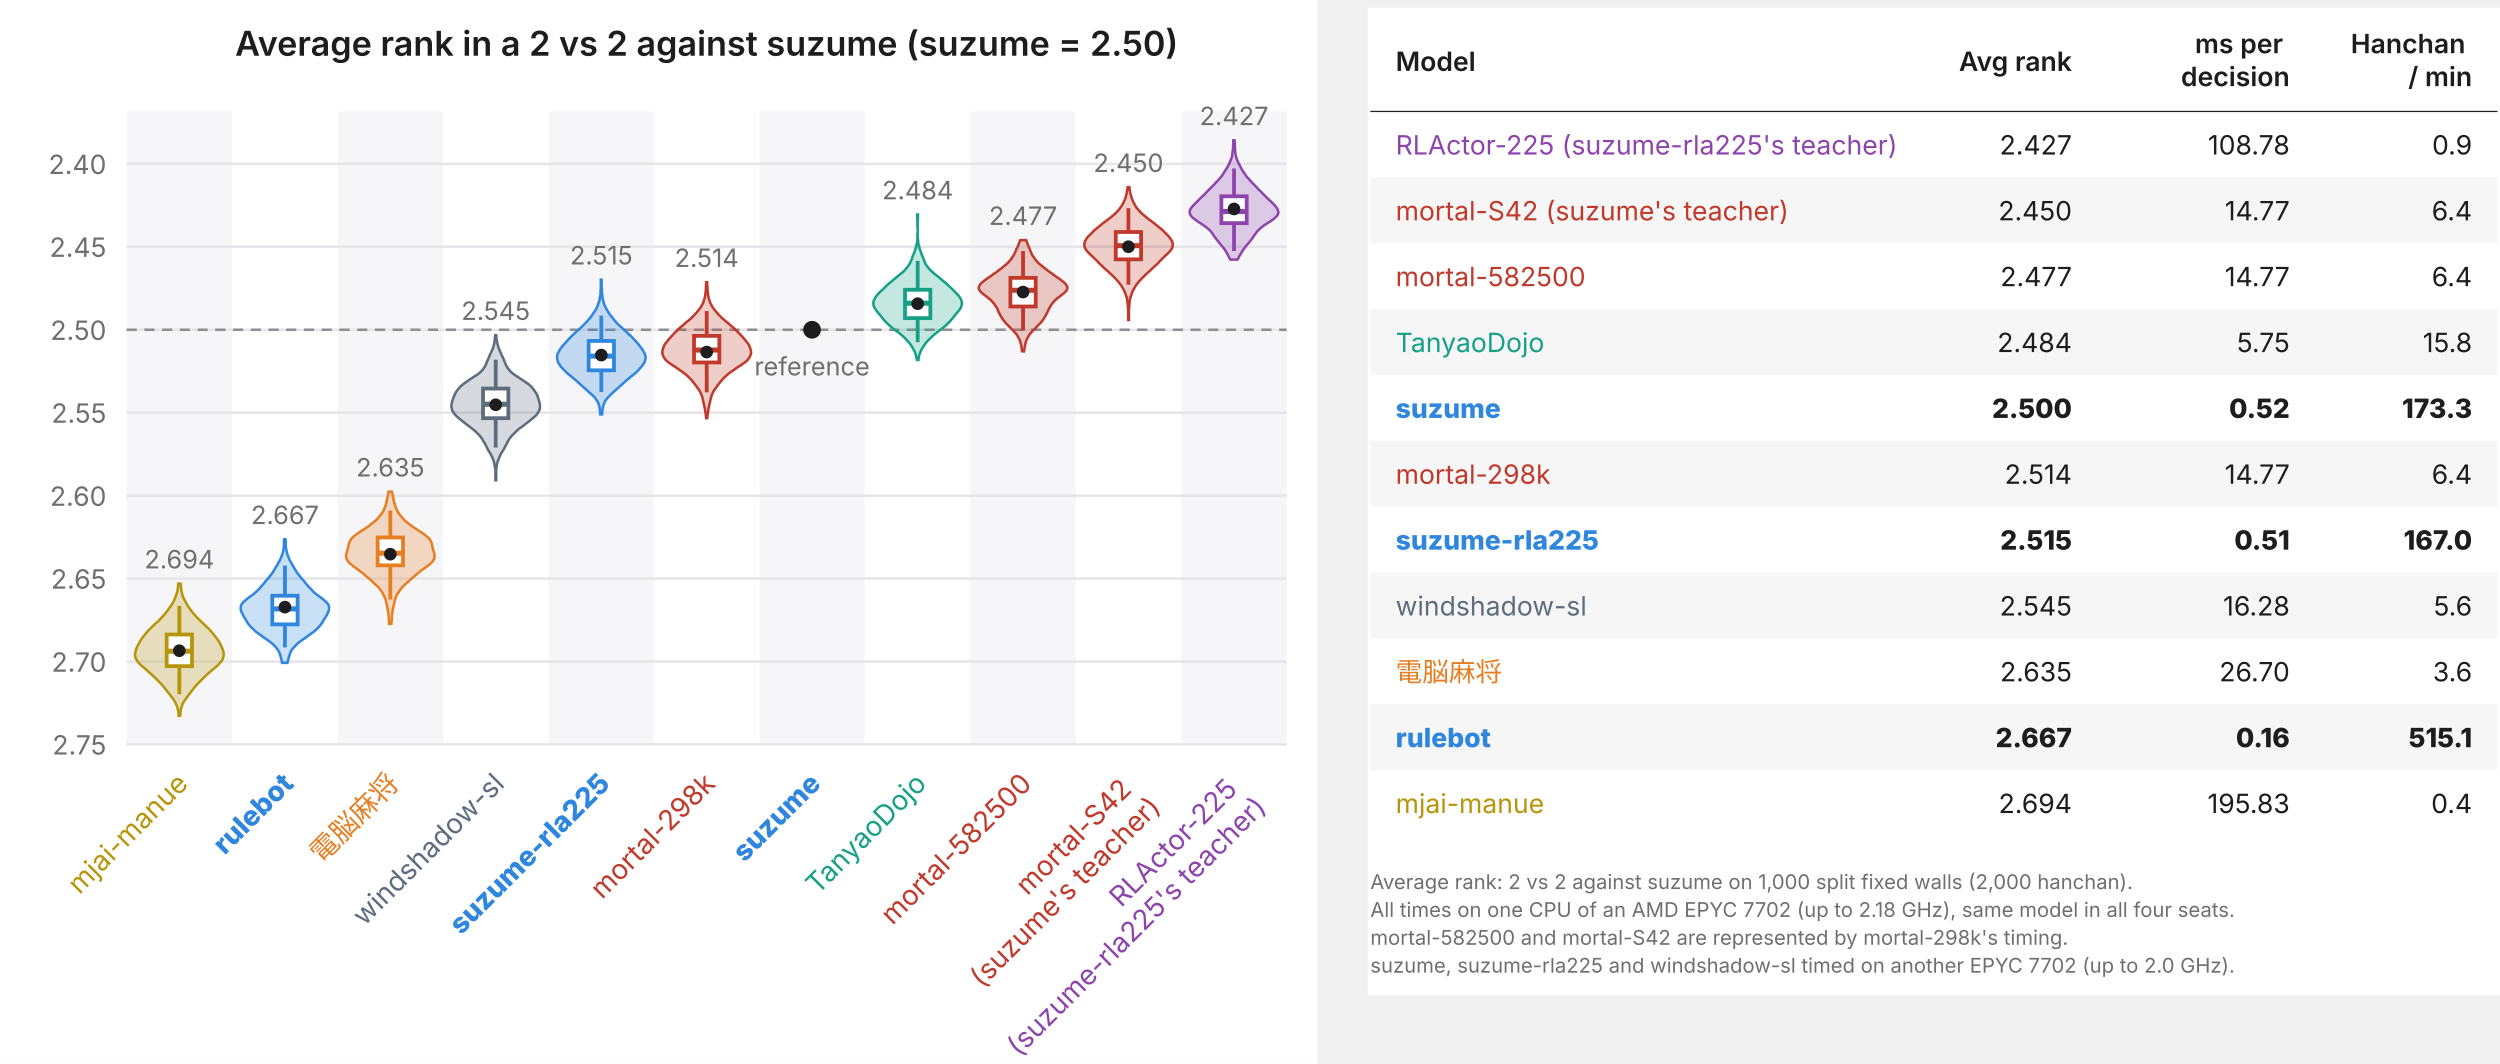
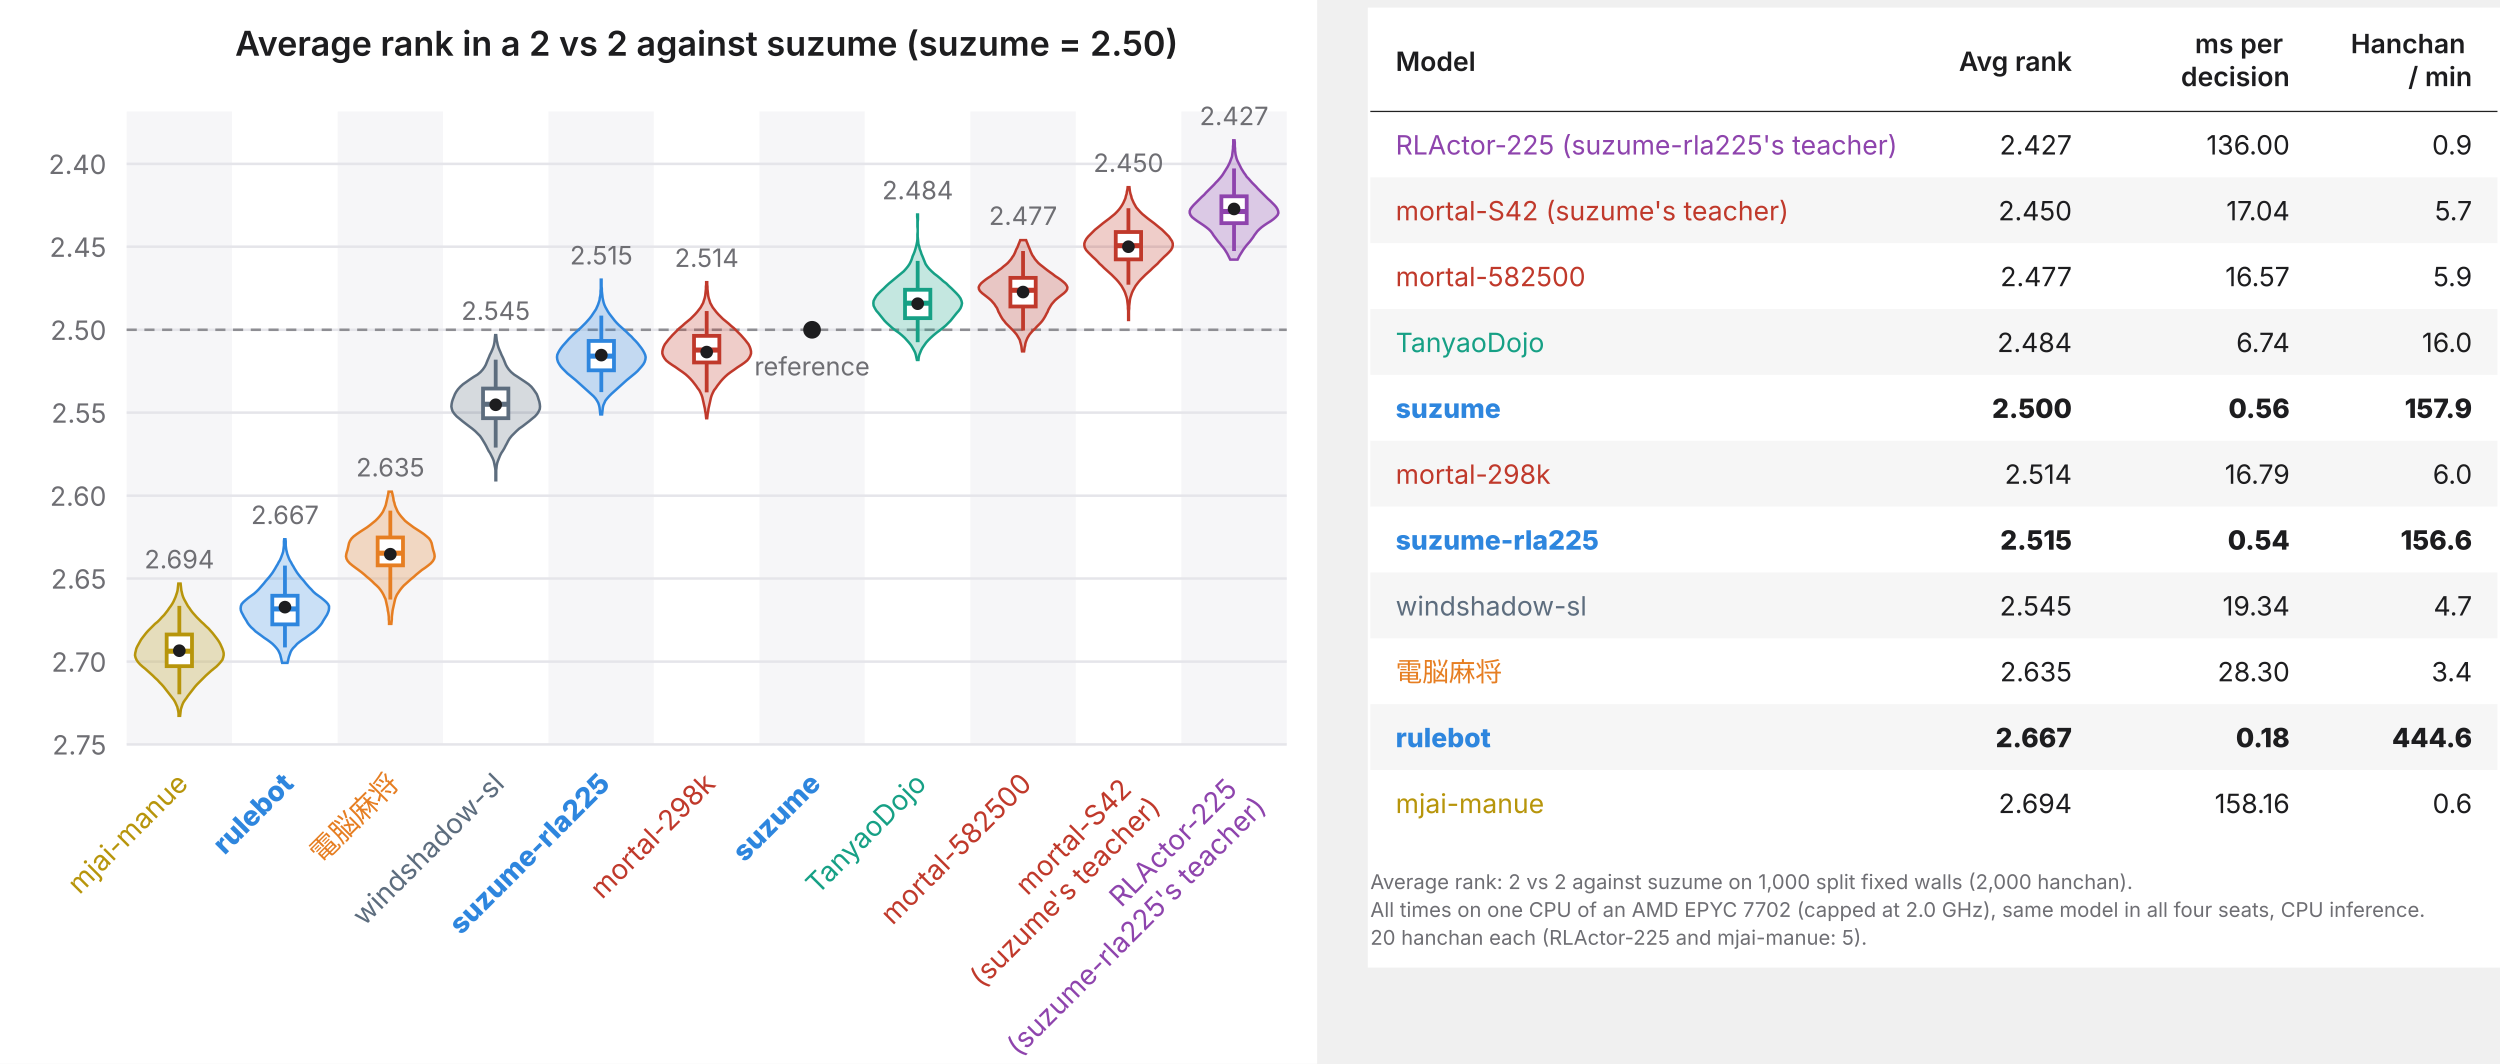
<svg xmlns="http://www.w3.org/2000/svg" viewBox="0 0 987 420" width="987" height="420">
  <svg x="0" y="0" viewBox="0 0 520 420" width="520" height="420" font-family="-apple-system, 'Segoe UI', 'Hiragino Sans', 'Noto Sans JP', sans-serif">
    <style>
.bg{fill:#ffffff}.fg{fill:#1d1d1f}.mu{fill:#6e6e73}.gr{stroke:#e5e5ea}.ax{stroke:#8e8e93}.band{fill:#e5e5ea}.zb{fill:#f6f6f6}.hd{stroke:#222222;stroke-width:0.5}.suzume{stroke:#2e86de}.suzumef{fill:#2e86de}.mortal{stroke:#c0392b}.mortalf{fill:#c0392b}.rulebot{stroke:#7f6a5a}.rulebotf{fill:#7f6a5a}.diannao{stroke:#e67e22}.diannaof{fill:#e67e22}.tanyao{stroke:#16a085}.tanyaof{fill:#16a085}.rlactor{stroke:#8e44ad}.rlactorf{fill:#8e44ad}.manue{stroke:#b7950b}.manuef{fill:#b7950b}.windshadow{stroke:#5d6d7e}.windshadowf{fill:#5d6d7e}
</style>
    <rect class="bg" width="520" height="420" />
    <text class="fg" x="279" y="22" font-size="13.5" font-weight="600" text-anchor="middle">Average rank in a 2 vs 2 against suzume (suzume = 2.50)</text>
    <rect class="band" x="50.0" y="44" width="41.6" height="250" opacity="0.35" />
    <rect class="band" x="133.3" y="44" width="41.6" height="250" opacity="0.35" />
    <rect class="band" x="216.5" y="44" width="41.6" height="250" opacity="0.35" />
    <rect class="band" x="299.8" y="44" width="41.6" height="250" opacity="0.35" />
    <rect class="band" x="383.1" y="44" width="41.6" height="250" opacity="0.35" />
    <rect class="band" x="466.4" y="44" width="41.6" height="250" opacity="0.35" />
    <line class="gr" x1="50" x2="508" y1="64.7" y2="64.7" />
    <text class="mu" x="42" y="68.7" font-size="10.5" text-anchor="end">2.40</text>
    <line class="gr" x1="50" x2="508" y1="97.4" y2="97.4" />
    <text class="mu" x="42" y="101.4" font-size="10.5" text-anchor="end">2.45</text>
    <line class="gr" x1="50" x2="508" y1="130.2" y2="130.2" />
    <text class="mu" x="42" y="134.2" font-size="10.5" text-anchor="end">2.50</text>
    <line class="gr" x1="50" x2="508" y1="162.9" y2="162.9" />
    <text class="mu" x="42" y="166.9" font-size="10.5" text-anchor="end">2.55</text>
    <line class="gr" x1="50" x2="508" y1="195.7" y2="195.7" />
    <text class="mu" x="42" y="199.7" font-size="10.5" text-anchor="end">2.60</text>
    <line class="gr" x1="50" x2="508" y1="228.4" y2="228.4" />
    <text class="mu" x="42" y="232.4" font-size="10.5" text-anchor="end">2.65</text>
    <line class="gr" x1="50" x2="508" y1="261.2" y2="261.2" />
    <text class="mu" x="42" y="265.2" font-size="10.5" text-anchor="end">2.70</text>
    <line class="gr" x1="50" x2="508" y1="293.9" y2="293.9" />
    <text class="mu" x="42" y="297.9" font-size="10.5" text-anchor="end">2.75</text>
    <line class="ax" x1="50" x2="508" y1="130.2" y2="130.2" stroke-dasharray="4 3" />
    <polygon class="manue manuef" points="70.4,230.4 70.3,231.3 70.2,232.2 70.1,233.1 69.9,233.9 69.6,234.8 69.3,235.7 68.9,236.6 68.5,237.5 68.0,238.4 67.4,239.3 66.8,240.1 66.2,241.0 65.5,241.9 64.8,242.8 63.9,243.7 63.1,244.6 62.2,245.5 61.2,246.3 60.3,247.2 59.4,248.1 58.5,249.0 57.7,249.9 57.0,250.8 56.3,251.7 55.7,252.5 55.2,253.4 54.7,254.3 54.2,255.2 53.8,256.1 53.6,257.0 53.4,257.8 53.3,258.7 53.5,259.6 53.9,260.5 54.5,261.4 55.3,262.3 56.3,263.2 57.3,264.0 58.3,264.9 59.3,265.8 60.3,266.7 61.2,267.6 62.2,268.5 63.0,269.4 63.8,270.2 64.6,271.1 65.3,272.0 66.0,272.9 66.7,273.8 67.4,274.7 68.1,275.6 68.7,276.4 69.2,277.3 69.6,278.2 70.0,279.1 70.2,280.0 70.4,280.9 70.5,281.8 70.5,282.6 71.1,282.6 71.2,281.8 71.3,280.9 71.4,280.0 71.7,279.1 72.0,278.2 72.4,277.3 73.0,276.4 73.6,275.6 74.2,274.7 74.9,273.8 75.6,272.9 76.3,272.0 77.0,271.1 77.8,270.2 78.6,269.4 79.5,268.5 80.4,267.6 81.3,266.7 82.3,265.8 83.3,264.9 84.4,264.0 85.4,263.2 86.3,262.3 87.1,261.4 87.8,260.5 88.1,259.6 88.3,258.7 88.3,257.8 88.1,257.0 87.8,256.1 87.4,255.2 87.0,254.3 86.5,253.4 85.9,252.5 85.3,251.7 84.6,250.8 83.9,249.9 83.1,249.0 82.3,248.1 81.3,247.2 80.4,246.3 79.5,245.5 78.6,244.6 77.7,243.7 76.9,242.8 76.1,241.9 75.4,241.0 74.8,240.1 74.2,239.3 73.7,238.4 73.2,237.5 72.7,236.6 72.3,235.7 72.0,234.8 71.8,233.9 71.6,233.1 71.5,232.2 71.4,231.3 71.3,230.4" fill-opacity="0.25" stroke-width="1" />
    <line class="manue" x1="70.8" x2="70.8" y1="239.2" y2="274.1" stroke-width="1.5" />
    <rect class="bg manue" x="65.8" y="250.5" width="10" height="12.5" stroke-width="1.5" />
    <line class="manue" x1="65.8" x2="75.8" y1="257.1" y2="257.1" stroke-width="2" />
    <circle class="fg" cx="70.8" cy="256.9" r="2.5" />
    <text class="mu" x="70.8" y="224.4" font-size="10" text-anchor="middle">2.694</text>
    <text class="manuef" y="310" font-size="11" text-anchor="end" transform="rotate(-45 74.8 310)" font-weight="400">
      <tspan x="74.8" dy="0">mjai-manue</tspan>
    </text>
    <polygon class="suzume suzumef" points="112.2,212.9 112.1,213.7 112.1,214.5 112.1,215.4 112.0,216.2 111.9,217.0 111.8,217.8 111.5,218.7 111.2,219.5 110.9,220.3 110.5,221.2 110.0,222.0 109.6,222.8 109.1,223.6 108.6,224.5 108.1,225.3 107.6,226.1 107.0,226.9 106.3,227.8 105.6,228.6 104.9,229.4 104.2,230.3 103.5,231.1 102.8,231.9 102.1,232.7 101.2,233.6 100.3,234.4 99.2,235.2 98.1,236.0 97.0,236.9 96.1,237.7 95.4,238.5 95.1,239.3 95.0,240.2 95.1,241.0 95.4,241.8 95.9,242.7 96.3,243.5 96.8,244.3 97.3,245.1 97.8,246.0 98.4,246.8 99.1,247.6 100.0,248.4 100.9,249.3 102.0,250.1 103.1,250.9 104.3,251.8 105.5,252.6 106.6,253.4 107.6,254.2 108.5,255.1 109.2,255.9 109.8,256.7 110.2,257.5 110.6,258.4 110.8,259.2 111.0,260.0 111.2,260.9 111.4,261.7 113.5,261.7 113.7,260.9 113.9,260.0 114.1,259.2 114.4,258.4 114.7,257.5 115.1,256.7 115.7,255.9 116.5,255.1 117.3,254.2 118.3,253.4 119.4,252.6 120.6,251.8 121.8,250.9 122.9,250.1 124.0,249.3 125.0,248.4 125.8,247.6 126.5,246.8 127.1,246.0 127.6,245.1 128.1,244.3 128.6,243.5 129.1,242.7 129.5,241.8 129.8,241.0 129.9,240.2 129.9,239.3 129.5,238.5 128.8,237.7 127.9,236.9 126.8,236.0 125.7,235.2 124.6,234.4 123.7,233.6 122.9,232.7 122.1,231.9 121.4,231.1 120.7,230.3 120.0,229.4 119.3,228.6 118.6,227.8 117.9,226.9 117.3,226.1 116.8,225.3 116.3,224.5 115.8,223.6 115.3,222.8 114.9,222.0 114.4,221.2 114.0,220.3 113.7,219.5 113.4,218.7 113.2,217.8 113.0,217.0 112.9,216.2 112.8,215.4 112.8,214.5 112.8,213.7 112.7,212.9" fill-opacity="0.25" stroke-width="1" />
    <line class="suzume" x1="112.5" x2="112.5" y1="223.3" y2="255.6" stroke-width="1.5" />
    <rect class="bg suzume" x="107.5" y="235.2" width="10" height="11.3" stroke-width="1.5" />
    <line class="suzume" x1="107.5" x2="117.5" y1="240.4" y2="240.4" stroke-width="2" />
    <circle class="fg" cx="112.5" cy="239.7" r="2.5" />
    <text class="mu" x="112.5" y="206.9" font-size="10" text-anchor="middle">2.667</text>
    <text class="suzumef" y="310" font-size="11" text-anchor="end" transform="rotate(-45 116.5 310)" font-weight="800">
      <tspan x="116.5" dy="0">rulebot</tspan>
    </text>
    <polygon class="diannao diannaof" points="153.4,194.1 153.3,194.9 153.1,195.8 152.9,196.7 152.7,197.6 152.5,198.5 152.3,199.4 152.0,200.2 151.6,201.1 151.2,202.0 150.6,202.9 149.9,203.8 149.1,204.7 148.2,205.6 147.2,206.4 146.1,207.3 144.9,208.2 143.5,209.1 142.1,210.0 140.8,210.9 139.6,211.8 138.8,212.6 138.2,213.5 137.8,214.4 137.6,215.3 137.4,216.2 137.2,217.1 136.9,218.0 136.7,218.8 136.6,219.7 136.8,220.6 137.3,221.5 138.1,222.4 139.2,223.3 140.4,224.2 141.5,225.0 142.7,225.9 143.8,226.8 144.8,227.7 145.9,228.6 146.9,229.5 147.8,230.4 148.7,231.2 149.6,232.1 150.3,233.0 150.9,233.9 151.4,234.8 151.8,235.7 152.2,236.5 152.4,237.4 152.6,238.3 152.8,239.2 153.0,240.1 153.1,241.0 153.3,241.9 153.4,242.7 153.5,243.6 153.5,244.5 153.6,245.4 153.6,246.3 154.5,246.3 154.6,245.4 154.7,244.5 154.7,243.6 154.8,242.7 154.9,241.9 155.0,241.0 155.2,240.1 155.4,239.2 155.6,238.3 155.8,237.4 156.0,236.5 156.3,235.7 156.7,234.8 157.3,233.9 157.9,233.0 158.6,232.1 159.4,231.2 160.3,230.4 161.3,229.5 162.3,228.6 163.4,227.7 164.4,226.8 165.5,225.9 166.6,225.0 167.8,224.2 169.0,223.3 170.1,222.4 170.9,221.5 171.4,220.6 171.6,219.7 171.5,218.8 171.3,218.0 171.0,217.1 170.8,216.2 170.6,215.3 170.4,214.4 170.0,213.5 169.4,212.6 168.5,211.8 167.4,210.9 166.1,210.0 164.7,209.1 163.3,208.2 162.1,207.3 160.9,206.4 159.9,205.6 159.1,204.7 158.3,203.8 157.6,202.9 157.0,202.0 156.6,201.1 156.2,200.2 155.9,199.4 155.7,198.5 155.4,197.6 155.3,196.7 155.1,195.8 154.9,194.9 154.7,194.1" fill-opacity="0.25" stroke-width="1" />
    <line class="diannao" x1="154.1" x2="154.1" y1="201.6" y2="236.7" stroke-width="1.5" />
    <rect class="bg diannao" x="149.1" y="212.2" width="10" height="11.0" stroke-width="1.5" />
    <line class="diannao" x1="149.1" x2="159.1" y1="218.4" y2="218.4" stroke-width="2" />
    <circle class="fg" cx="154.1" cy="218.8" r="2.5" />
    <text class="mu" x="154.1" y="188.1" font-size="10" text-anchor="middle">2.635</text>
    <text class="diannaof" y="310" font-size="11" text-anchor="end" transform="rotate(-45 158.1 310)" font-weight="400">
      <tspan x="158.1" dy="0">電脳麻将</tspan>
    </text>
    <polygon class="windshadow windshadowf" points="195.5,132.3 195.4,133.3 195.3,134.3 195.2,135.2 195.0,136.2 194.7,137.2 194.3,138.2 193.9,139.1 193.4,140.1 193.0,141.1 192.6,142.0 192.2,143.0 191.8,144.0 191.3,144.9 190.6,145.9 189.7,146.9 188.5,147.9 187.0,148.8 185.5,149.8 184.1,150.8 182.8,151.7 181.7,152.7 180.8,153.7 180.1,154.7 179.6,155.6 179.2,156.6 178.8,157.6 178.5,158.5 178.3,159.5 178.2,160.5 178.4,161.5 178.7,162.4 179.4,163.4 180.3,164.4 181.4,165.3 182.6,166.3 183.9,167.3 185.2,168.3 186.4,169.2 187.6,170.2 188.6,171.2 189.5,172.1 190.2,173.1 190.8,174.1 191.4,175.1 191.9,176.0 192.4,177.0 192.9,178.0 193.5,178.9 194.0,179.9 194.5,180.9 194.9,181.9 195.1,182.8 195.3,183.8 195.5,184.8 195.6,185.7 195.6,186.7 195.6,187.7 195.6,188.7 195.6,189.6 195.9,189.6 195.9,188.7 195.9,187.7 195.9,186.7 195.9,185.7 196.0,184.8 196.1,183.8 196.3,182.8 196.6,181.9 197.0,180.9 197.4,179.9 197.9,178.9 198.5,178.0 199.1,177.0 199.6,176.0 200.1,175.1 200.6,174.1 201.2,173.1 202.0,172.1 202.9,171.2 203.9,170.2 205.0,169.2 206.3,168.3 207.6,167.3 208.9,166.3 210.1,165.3 211.2,164.4 212.1,163.4 212.7,162.4 213.1,161.5 213.2,160.5 213.1,159.5 212.9,158.5 212.6,157.6 212.3,156.6 211.9,155.6 211.3,154.7 210.6,153.7 209.8,152.7 208.7,151.7 207.4,150.8 205.9,149.8 204.4,148.8 203.0,147.9 201.8,146.9 200.9,145.9 200.2,144.9 199.7,144.0 199.3,143.0 198.9,142.0 198.5,141.1 198.0,140.1 197.6,139.1 197.2,138.2 196.8,137.2 196.5,136.2 196.3,135.2 196.1,134.3 196.0,133.3 195.9,132.3" fill-opacity="0.25" stroke-width="1" />
    <line class="windshadow" x1="195.7" x2="195.7" y1="142.0" y2="176.7" stroke-width="1.5" />
    <rect class="bg windshadow" x="190.7" y="153.4" width="10" height="11.7" stroke-width="1.5" />
    <line class="windshadow" x1="190.7" x2="200.7" y1="159.6" y2="159.6" stroke-width="2" />
    <circle class="fg" cx="195.7" cy="159.8" r="2.5" />
    <text class="mu" x="195.7" y="126.3" font-size="10" text-anchor="middle">2.545</text>
    <text class="windshadowf" y="310" font-size="11" text-anchor="end" transform="rotate(-45 199.7 310)" font-weight="400">
      <tspan x="199.7" dy="0">windshadow-sl</tspan>
    </text>
    <polygon class="suzume suzumef" points="237.2,110.4 237.2,111.3 237.2,112.2 237.2,113.1 237.2,114.0 237.1,114.9 237.1,115.8 237.0,116.7 236.8,117.6 236.7,118.5 236.4,119.4 236.1,120.3 235.7,121.2 235.3,122.1 234.7,123.0 234.1,123.9 233.5,124.8 232.8,125.7 232.0,126.6 231.2,127.5 230.3,128.4 229.4,129.3 228.4,130.2 227.4,131.1 226.4,132.0 225.5,132.9 224.6,133.8 223.8,134.7 223.0,135.6 222.2,136.5 221.5,137.4 220.9,138.3 220.4,139.2 220.0,140.1 219.9,141.0 220.0,141.9 220.3,142.9 220.8,143.8 221.4,144.7 222.2,145.6 223.1,146.5 224.0,147.4 225.1,148.3 226.2,149.2 227.3,150.1 228.3,151.0 229.3,151.9 230.3,152.8 231.3,153.7 232.3,154.6 233.3,155.5 234.3,156.4 235.1,157.3 235.7,158.2 236.2,159.1 236.5,160.0 236.7,160.9 236.8,161.8 236.9,162.7 237.0,163.6 237.7,163.6 237.8,162.7 237.9,161.8 238.0,160.9 238.2,160.0 238.6,159.1 239.0,158.2 239.7,157.3 240.5,156.4 241.4,155.5 242.4,154.6 243.4,153.7 244.4,152.8 245.4,151.9 246.4,151.0 247.4,150.1 248.5,149.2 249.6,148.3 250.7,147.4 251.7,146.5 252.5,145.6 253.3,144.7 254.0,143.8 254.5,142.9 254.8,141.9 254.9,141.0 254.7,140.1 254.3,139.2 253.8,138.3 253.2,137.4 252.5,136.5 251.8,135.6 251.0,134.7 250.1,133.8 249.3,132.9 248.3,132.0 247.4,131.1 246.4,130.2 245.4,129.3 244.4,128.4 243.5,127.5 242.7,126.6 242.0,125.7 241.3,124.8 240.6,123.9 240.0,123.0 239.5,122.1 239.0,121.2 238.6,120.3 238.3,119.4 238.1,118.5 237.9,117.6 237.8,116.7 237.7,115.8 237.6,114.9 237.6,114.0 237.5,113.1 237.5,112.2 237.5,111.3 237.5,110.4" fill-opacity="0.25" stroke-width="1" />
    <line class="suzume" x1="237.4" x2="237.4" y1="124.6" y2="154.8" stroke-width="1.5" />
    <rect class="bg suzume" x="232.4" y="134.6" width="10" height="11.6" stroke-width="1.5" />
    <line class="suzume" x1="232.4" x2="242.4" y1="140.6" y2="140.6" stroke-width="2" />
    <circle class="fg" cx="237.4" cy="140.2" r="2.5" />
    <text class="mu" x="237.4" y="104.4" font-size="10" text-anchor="middle">2.515</text>
    <text class="suzumef" y="310" font-size="11" text-anchor="end" transform="rotate(-45 241.4 310)" font-weight="800">
      <tspan x="241.4" dy="0">suzume-rla225</tspan>
    </text>
    <polygon class="mortal mortalf" points="278.8,111.4 278.8,112.3 278.7,113.2 278.7,114.1 278.6,115.0 278.5,115.9 278.4,116.8 278.2,117.7 277.9,118.6 277.6,119.6 277.1,120.5 276.6,121.4 275.9,122.3 275.2,123.2 274.4,124.1 273.5,125.0 272.6,125.9 271.5,126.8 270.4,127.7 269.3,128.7 268.2,129.6 267.3,130.5 266.4,131.4 265.5,132.3 264.7,133.2 263.9,134.1 263.2,135.0 262.5,135.9 262.0,136.9 261.7,137.8 261.5,138.7 261.5,139.6 261.8,140.5 262.3,141.4 263.0,142.3 264.1,143.2 265.4,144.1 266.8,145.0 268.2,146.0 269.5,146.9 270.7,147.8 271.7,148.7 272.6,149.6 273.4,150.5 274.1,151.4 274.8,152.3 275.4,153.2 276.1,154.1 276.6,155.1 277.0,156.0 277.3,156.9 277.5,157.8 277.7,158.7 277.9,159.6 278.1,160.5 278.3,161.4 278.4,162.3 278.6,163.2 278.7,164.2 278.8,165.1 279.2,165.1 279.3,164.2 279.4,163.2 279.6,162.3 279.7,161.4 279.9,160.5 280.1,159.6 280.3,158.7 280.5,157.8 280.7,156.9 281.0,156.0 281.4,155.1 281.9,154.1 282.6,153.2 283.2,152.3 283.9,151.4 284.6,150.5 285.4,149.6 286.3,148.7 287.3,147.8 288.5,146.9 289.8,146.0 291.2,145.0 292.6,144.1 293.9,143.2 295.0,142.3 295.7,141.4 296.2,140.5 296.5,139.6 296.5,138.7 296.3,137.8 296.0,136.9 295.5,135.9 294.8,135.0 294.1,134.1 293.3,133.2 292.5,132.3 291.6,131.4 290.7,130.5 289.8,129.6 288.7,128.7 287.6,127.7 286.5,126.8 285.4,125.9 284.5,125.0 283.6,124.1 282.8,123.2 282.1,122.3 281.4,121.4 280.9,120.5 280.4,119.6 280.1,118.6 279.8,117.7 279.6,116.8 279.5,115.9 279.4,115.0 279.3,114.1 279.3,113.2 279.2,112.3 279.2,111.4" fill-opacity="0.25" stroke-width="1" />
    <line class="mortal" x1="279.0" x2="279.0" y1="122.8" y2="154.9" stroke-width="1.5" />
    <rect class="bg mortal" x="274.0" y="132.6" width="10" height="10.5" stroke-width="1.5" />
    <line class="mortal" x1="274.0" x2="284.0" y1="138.2" y2="138.2" stroke-width="2" />
    <circle class="fg" cx="279.0" cy="139.0" r="2.5" />
    <text class="mu" x="279.0" y="105.4" font-size="10" text-anchor="middle">2.514</text>
    <text class="mortalf" y="310" font-size="11" text-anchor="end" transform="rotate(-45 283.0 310)" font-weight="400">
      <tspan x="283.0" dy="0">mortal-298k</tspan>
    </text>
    <circle class="fg" cx="320.6" cy="130.2" r="3.5" />
    <text class="mu" x="320.6" y="148.2" font-size="10" text-anchor="middle">reference</text>
    <text class="suzumef" y="310" font-size="11" text-anchor="end" transform="rotate(-45 324.6 310)" font-weight="800">
      <tspan x="324.6" dy="0">suzume</tspan>
    </text>
    <polygon class="tanyao tanyaof" points="362.1,84.7 362.1,85.6 362.2,86.6 362.2,87.6 362.2,88.6 362.2,89.5 362.3,90.5 362.3,91.5 362.2,92.5 362.2,93.4 362.2,94.4 362.1,95.4 361.9,96.4 361.7,97.3 361.4,98.3 361.1,99.3 360.7,100.3 360.3,101.2 360.0,102.2 359.6,103.2 359.1,104.2 358.5,105.1 357.7,106.1 356.8,107.1 355.6,108.1 354.5,109.0 353.3,110.0 352.1,111.0 351.0,111.9 349.9,112.9 348.9,113.9 347.8,114.9 346.9,115.8 346.0,116.8 345.4,117.8 344.9,118.8 344.8,119.7 344.9,120.7 345.4,121.7 346.0,122.7 346.8,123.6 347.6,124.6 348.4,125.6 349.2,126.6 350.1,127.5 351.2,128.5 352.3,129.5 353.6,130.5 354.9,131.4 356.1,132.4 357.2,133.4 358.1,134.4 358.9,135.3 359.7,136.3 360.3,137.3 360.8,138.2 361.3,139.2 361.6,140.2 361.8,141.2 362.0,142.1 362.6,142.1 362.7,141.2 362.9,140.2 363.3,139.2 363.7,138.2 364.2,137.3 364.9,136.3 365.6,135.3 366.4,134.4 367.4,133.4 368.5,132.4 369.7,131.4 370.9,130.5 372.2,129.5 373.4,128.5 374.4,127.5 375.3,126.6 376.1,125.6 376.9,124.6 377.7,123.6 378.5,122.7 379.2,121.7 379.6,120.7 379.8,119.7 379.6,118.8 379.2,117.8 378.5,116.8 377.6,115.8 376.7,114.9 375.7,113.9 374.6,112.9 373.6,111.9 372.4,111.0 371.3,110.0 370.1,109.0 368.9,108.1 367.8,107.1 366.8,106.1 366.0,105.1 365.4,104.2 365.0,103.2 364.6,102.2 364.2,101.2 363.8,100.3 363.5,99.3 363.1,98.3 362.9,97.3 362.6,96.4 362.5,95.4 362.4,94.4 362.3,93.4 362.3,92.5 362.3,91.5 362.3,90.5 362.3,89.5 362.3,88.6 362.3,87.6 362.4,86.6 362.4,85.6 362.4,84.7" fill-opacity="0.25" stroke-width="1" />
    <line class="tanyao" x1="362.3" x2="362.3" y1="103.0" y2="135.1" stroke-width="1.5" />
    <rect class="bg tanyao" x="357.3" y="114.4" width="10" height="11.2" stroke-width="1.5" />
    <line class="tanyao" x1="357.3" x2="367.3" y1="119.7" y2="119.7" stroke-width="2" />
    <circle class="fg" cx="362.3" cy="119.9" r="2.5" />
    <text class="mu" x="362.3" y="78.7" font-size="10" text-anchor="middle">2.484</text>
    <text class="tanyaof" y="310" font-size="11" text-anchor="end" transform="rotate(-45 366.3 310)" font-weight="400">
      <tspan x="366.3" dy="0">TanyaoDojo</tspan>
    </text>
    <polygon class="mortal mortalf" points="402.8,94.8 402.5,95.6 402.2,96.3 401.9,97.1 401.6,97.8 401.2,98.5 400.9,99.3 400.6,100.0 400.2,100.8 399.7,101.5 399.2,102.3 398.6,103.0 397.9,103.8 397.1,104.5 396.2,105.2 395.3,106.0 394.3,106.7 393.3,107.5 392.2,108.2 391.2,109.0 390.1,109.7 389.1,110.4 388.1,111.2 387.3,111.9 386.7,112.7 386.4,113.4 386.5,114.2 386.9,114.9 387.7,115.7 388.6,116.4 389.5,117.1 390.5,117.9 391.3,118.6 392.0,119.4 392.6,120.1 393.1,120.9 393.6,121.6 393.9,122.3 394.2,123.1 394.6,123.8 395.0,124.6 395.4,125.3 395.9,126.1 396.5,126.8 397.1,127.6 397.8,128.3 398.5,129.0 399.3,129.8 400.0,130.5 400.7,131.3 401.3,132.0 401.8,132.8 402.2,133.5 402.6,134.2 402.8,135.0 403.0,135.7 403.2,136.5 403.3,137.2 403.4,138.0 403.5,138.7 404.3,138.7 404.4,138.0 404.5,137.2 404.7,136.5 404.8,135.7 405.0,135.0 405.3,134.2 405.6,133.5 406.0,132.8 406.5,132.0 407.1,131.3 407.8,130.5 408.6,129.8 409.3,129.0 410.0,128.3 410.7,127.6 411.4,126.8 411.9,126.1 412.4,125.3 412.8,124.6 413.2,123.8 413.6,123.1 413.9,122.3 414.3,121.6 414.7,120.9 415.2,120.1 415.8,119.4 416.5,118.6 417.3,117.9 418.3,117.1 419.2,116.4 420.1,115.7 420.9,114.9 421.3,114.2 421.4,113.4 421.1,112.7 420.5,111.9 419.7,111.2 418.7,110.4 417.7,109.7 416.6,109.0 415.6,108.2 414.6,107.5 413.5,106.7 412.6,106.0 411.6,105.2 410.7,104.5 409.9,103.8 409.2,103.0 408.6,102.3 408.1,101.5 407.6,100.8 407.2,100.0 406.9,99.3 406.6,98.5 406.3,97.8 406.0,97.1 405.7,96.3 405.4,95.6 405.1,94.8" fill-opacity="0.25" stroke-width="1" />
    <line class="mortal" x1="403.9" x2="403.9" y1="99.1" y2="130.5" stroke-width="1.5" />
    <rect class="bg mortal" x="398.9" y="109.7" width="10" height="11.3" stroke-width="1.5" />
    <line class="mortal" x1="398.9" x2="408.9" y1="114.6" y2="114.6" stroke-width="2" />
    <circle class="fg" cx="403.9" cy="115.3" r="2.5" />
    <text class="mu" x="403.9" y="88.8" font-size="10" text-anchor="middle">2.477</text>
    <text class="mortalf" y="310" font-size="11" text-anchor="end" transform="rotate(-45 407.9 310)" font-weight="400">
      <tspan x="407.9" dy="0">mortal-582500</tspan>
    </text>
    <polygon class="mortal mortalf" points="445.2,73.9 445.1,74.8 444.9,75.6 444.8,76.5 444.5,77.4 444.3,78.3 443.9,79.2 443.5,80.1 443.0,81.0 442.4,81.9 441.8,82.7 441.0,83.6 440.1,84.5 439.0,85.4 437.9,86.3 436.7,87.2 435.5,88.1 434.4,89.0 433.3,89.9 432.3,90.7 431.4,91.6 430.5,92.5 429.6,93.4 428.9,94.3 428.4,95.2 428.1,96.1 428.1,97.0 428.3,97.8 428.8,98.7 429.6,99.6 430.5,100.5 431.4,101.4 432.4,102.3 433.3,103.2 434.1,104.1 435.0,104.9 435.9,105.8 436.9,106.7 437.9,107.6 438.9,108.5 439.8,109.4 440.7,110.3 441.5,111.2 442.2,112.1 442.8,112.9 443.3,113.8 443.8,114.7 444.2,115.6 444.5,116.5 444.8,117.4 445.0,118.3 445.1,119.2 445.2,120.0 445.3,120.9 445.3,121.8 445.4,122.7 445.4,123.6 445.4,124.5 445.4,125.4 445.4,126.3 445.7,126.3 445.7,125.4 445.7,124.5 445.7,123.6 445.7,122.7 445.8,121.8 445.8,120.9 445.9,120.0 446.0,119.2 446.1,118.3 446.3,117.4 446.6,116.5 446.9,115.6 447.3,114.7 447.8,113.8 448.3,112.9 448.9,112.1 449.6,111.2 450.4,110.3 451.3,109.4 452.2,108.5 453.2,107.6 454.2,106.7 455.1,105.8 456.1,104.9 457.0,104.1 457.8,103.2 458.7,102.3 459.6,101.4 460.6,100.5 461.5,99.6 462.3,98.7 462.8,97.8 463.0,97.0 463.0,96.1 462.7,95.2 462.1,94.3 461.5,93.4 460.6,92.5 459.7,91.6 458.8,90.7 457.8,89.9 456.7,89.0 455.6,88.1 454.4,87.2 453.2,86.3 452.1,85.4 451.0,84.5 450.1,83.6 449.3,82.7 448.6,81.9 448.1,81.0 447.6,80.1 447.2,79.2 446.8,78.3 446.6,77.4 446.3,76.5 446.1,75.6 446.0,74.8 445.9,73.9" fill-opacity="0.25" stroke-width="1" />
    <line class="mortal" x1="445.5" x2="445.5" y1="82.2" y2="112.4" stroke-width="1.5" />
    <rect class="bg mortal" x="440.5" y="91.6" width="10" height="10.8" stroke-width="1.5" />
    <line class="mortal" x1="440.5" x2="450.5" y1="97.0" y2="97.0" stroke-width="2" />
    <circle class="fg" cx="445.5" cy="97.4" r="2.5" />
    <text class="mu" x="445.5" y="67.9" font-size="10" text-anchor="middle">2.450</text>
    <text class="mortalf" y="310" font-size="11" text-anchor="end" transform="rotate(-45 449.5 310)" font-weight="400">
      <tspan x="449.5" dy="0">mortal-S42</tspan>
      <tspan x="449.5" dy="13">(suzume's teacher)</tspan>
    </text>
    <polygon class="rlactor rlactorf" points="486.9,55.4 486.9,56.2 486.9,57.0 486.8,57.8 486.8,58.6 486.7,59.4 486.6,60.2 486.5,61.0 486.4,61.8 486.1,62.6 485.8,63.4 485.5,64.2 485.1,65.0 484.7,65.8 484.2,66.6 483.7,67.4 483.2,68.2 482.7,69.0 482.1,69.8 481.5,70.5 480.8,71.3 480.0,72.1 479.3,72.9 478.5,73.7 477.7,74.5 476.9,75.3 476.1,76.1 475.4,76.9 474.5,77.7 473.7,78.5 472.9,79.3 472.1,80.1 471.3,80.9 470.6,81.7 470.0,82.5 469.7,83.3 469.7,84.1 470.0,84.9 470.6,85.7 471.6,86.5 472.7,87.3 473.9,88.1 475.1,88.9 476.2,89.7 477.2,90.5 478.0,91.3 478.6,92.1 479.1,92.9 479.7,93.7 480.3,94.5 480.9,95.3 481.6,96.1 482.2,96.9 482.9,97.7 483.5,98.5 484.0,99.3 484.5,100.1 484.9,100.9 485.3,101.7 485.7,102.5 488.6,102.5 489.0,101.7 489.4,100.9 489.9,100.1 490.4,99.3 490.9,98.5 491.5,97.7 492.1,96.9 492.8,96.1 493.5,95.3 494.1,94.5 494.7,93.7 495.2,92.9 495.8,92.1 496.4,91.3 497.2,90.5 498.1,89.7 499.2,88.9 500.4,88.1 501.7,87.3 502.8,86.5 503.7,85.7 504.4,84.9 504.7,84.1 504.6,83.3 504.3,82.5 503.8,81.7 503.1,80.9 502.3,80.1 501.5,79.3 500.6,78.5 499.8,77.7 499.0,76.9 498.2,76.1 497.4,75.3 496.6,74.5 495.9,73.7 495.1,72.9 494.3,72.1 493.6,71.3 492.9,70.5 492.2,69.8 491.7,69.0 491.1,68.2 490.6,67.4 490.1,66.6 489.7,65.8 489.3,65.0 488.9,64.2 488.5,63.4 488.2,62.6 488.0,61.8 487.8,61.0 487.7,60.2 487.6,59.4 487.6,58.6 487.5,57.8 487.5,57.0 487.5,56.2 487.4,55.4" fill-opacity="0.25" stroke-width="1" />
    <line class="rlactor" x1="487.2" x2="487.2" y1="66.5" y2="99.1" stroke-width="1.5" />
    <rect class="bg rlactor" x="482.2" y="77.5" width="10" height="10.6" stroke-width="1.5" />
    <line class="rlactor" x1="482.2" x2="492.2" y1="83.5" y2="83.5" stroke-width="2" />
    <circle class="fg" cx="487.2" cy="82.5" r="2.5" />
    <text class="mu" x="487.2" y="49.4" font-size="10" text-anchor="middle">2.427</text>
    <text class="rlactorf" y="310" font-size="11" text-anchor="end" transform="rotate(-45 491.2 310)" font-weight="400">
      <tspan x="491.2" dy="0">RLActor-225</tspan>
      <tspan x="491.2" dy="13">(suzume-rla225's teacher)</tspan>
    </text>
  </svg>
-   <svg x="540" y="3" viewBox="0 0 447 390" width="447" height="390" font-family="-apple-system, 'Segoe UI', 'Hiragino Sans', 'Noto Sans JP', sans-serif">
+   <svg x="540" y="3" viewBox="0 0 447 379" width="447" height="379" font-family="-apple-system, 'Segoe UI', 'Hiragino Sans', 'Noto Sans JP', sans-serif">
    <style>
.bg{fill:#ffffff}.fg{fill:#1d1d1f}.mu{fill:#6e6e73}.gr{stroke:#e5e5ea}.ax{stroke:#8e8e93}.band{fill:#e5e5ea}.zb{fill:#f6f6f6}.hd{stroke:#222222;stroke-width:0.5}.suzume{stroke:#2e86de}.suzumef{fill:#2e86de}.mortal{stroke:#c0392b}.mortalf{fill:#c0392b}.rulebot{stroke:#7f6a5a}.rulebotf{fill:#7f6a5a}.diannao{stroke:#e67e22}.diannaof{fill:#e67e22}.tanyao{stroke:#16a085}.tanyaof{fill:#16a085}.rlactor{stroke:#8e44ad}.rlactorf{fill:#8e44ad}.manue{stroke:#b7950b}.manuef{fill:#b7950b}.windshadow{stroke:#5d6d7e}.windshadowf{fill:#5d6d7e}
</style>
-     <rect class="bg" width="447" height="390" />
+     <rect class="bg" width="447" height="379" />
    <text class="mu" x="1" y="348" font-size="8">Average rank: 2 vs 2 against suzume on 1,000 split fixed walls (2,000 hanchan).</text>
-     <text class="mu" x="1" y="359" font-size="8">All times on one CPU of an AMD EPYC 7702 (up to 2.18 GHz), same model in all four seats.</text>
-     <text class="mu" x="1" y="370" font-size="8">mortal-582500 and mortal-S42 are represented by mortal-298k's timing.</text>
-     <text class="mu" x="1" y="381" font-size="8">suzume, suzume-rla225 and windshadow-sl timed on another EPYC 7702 (up to 2.0 GHz).</text>
+     <text class="mu" x="1" y="359" font-size="8">All times on one CPU of an AMD EPYC 7702 (capped at 2.0 GHz), same model in all four seats, CPU inference.</text>
+     <text class="mu" x="1" y="370" font-size="8">20 hanchan each (RLActor-225 and mjai-manue: 5).</text>
    <text class="fg" y="25.0" font-size="10.5" font-weight="600" text-anchor="start">
      <tspan x="11.0" dy="0">Model</tspan>
    </text>
    <text class="fg" y="25.0" font-size="10.5" font-weight="600" text-anchor="end">
      <tspan x="278.0" dy="0">Avg rank</tspan>
    </text>
    <text class="fg" y="18.0" font-size="10.5" font-weight="600" text-anchor="end">
      <tspan x="364.0" dy="0">ms per</tspan>
      <tspan x="364.0" dy="13">decision</tspan>
    </text>
    <text class="fg" y="18.0" font-size="10.5" font-weight="600" text-anchor="end">
      <tspan x="436.0" dy="0">Hanchan</tspan>
      <tspan x="436.0" dy="13">/ min</tspan>
    </text>
    <text class="rlactorf" x="11.0" y="58.0" font-size="10.5" text-anchor="start" font-weight="400">RLActor-225 (suzume-rla225's teacher)</text>
    <text class="fg" x="278.0" y="58.0" font-size="10.5" text-anchor="end" font-weight="400">2.427</text>
-     <text class="fg" x="364.0" y="58.0" font-size="10.5" text-anchor="end" font-weight="400">108.78</text>
+     <text class="fg" x="364.0" y="58.0" font-size="10.5" text-anchor="end" font-weight="400">136.00</text>
    <text class="fg" x="436.0" y="58.0" font-size="10.5" text-anchor="end" font-weight="400">0.9</text>
    <rect class="zb" x="1" y="67.0" width="445" height="26.0" />
    <text class="mortalf" x="11.0" y="84.0" font-size="10.5" text-anchor="start" font-weight="400">mortal-S42 (suzume's teacher)</text>
    <text class="fg" x="278.0" y="84.0" font-size="10.5" text-anchor="end" font-weight="400">2.450</text>
-     <text class="fg" x="364.0" y="84.0" font-size="10.5" text-anchor="end" font-weight="400">14.77</text>
-     <text class="fg" x="436.0" y="84.0" font-size="10.5" text-anchor="end" font-weight="400">6.4</text>
+     <text class="fg" x="364.0" y="84.0" font-size="10.5" text-anchor="end" font-weight="400">17.04</text>
+     <text class="fg" x="436.0" y="84.0" font-size="10.5" text-anchor="end" font-weight="400">5.7</text>
    <text class="mortalf" x="11.0" y="110.0" font-size="10.5" text-anchor="start" font-weight="400">mortal-582500</text>
    <text class="fg" x="278.0" y="110.0" font-size="10.5" text-anchor="end" font-weight="400">2.477</text>
-     <text class="fg" x="364.0" y="110.0" font-size="10.5" text-anchor="end" font-weight="400">14.77</text>
-     <text class="fg" x="436.0" y="110.0" font-size="10.5" text-anchor="end" font-weight="400">6.4</text>
+     <text class="fg" x="364.0" y="110.0" font-size="10.5" text-anchor="end" font-weight="400">16.57</text>
+     <text class="fg" x="436.0" y="110.0" font-size="10.5" text-anchor="end" font-weight="400">5.9</text>
    <rect class="zb" x="1" y="119.0" width="445" height="26.0" />
    <text class="tanyaof" x="11.0" y="136.0" font-size="10.5" text-anchor="start" font-weight="400">TanyaoDojo</text>
    <text class="fg" x="278.0" y="136.0" font-size="10.5" text-anchor="end" font-weight="400">2.484</text>
-     <text class="fg" x="364.0" y="136.0" font-size="10.5" text-anchor="end" font-weight="400">5.75</text>
-     <text class="fg" x="436.0" y="136.0" font-size="10.5" text-anchor="end" font-weight="400">15.8</text>
+     <text class="fg" x="364.0" y="136.0" font-size="10.5" text-anchor="end" font-weight="400">6.74</text>
+     <text class="fg" x="436.0" y="136.0" font-size="10.5" text-anchor="end" font-weight="400">16.0</text>
    <text class="suzumef" x="11.0" y="162.0" font-size="10.5" text-anchor="start" font-weight="800">suzume</text>
    <text class="fg" x="278.0" y="162.0" font-size="10.5" text-anchor="end" font-weight="800">2.500</text>
-     <text class="fg" x="364.0" y="162.0" font-size="10.5" text-anchor="end" font-weight="800">0.52</text>
-     <text class="fg" x="436.0" y="162.0" font-size="10.5" text-anchor="end" font-weight="800">173.3</text>
+     <text class="fg" x="364.0" y="162.0" font-size="10.5" text-anchor="end" font-weight="800">0.56</text>
+     <text class="fg" x="436.0" y="162.0" font-size="10.5" text-anchor="end" font-weight="800">157.9</text>
    <rect class="zb" x="1" y="171.0" width="445" height="26.0" />
    <text class="mortalf" x="11.0" y="188.0" font-size="10.5" text-anchor="start" font-weight="400">mortal-298k</text>
    <text class="fg" x="278.0" y="188.0" font-size="10.5" text-anchor="end" font-weight="400">2.514</text>
-     <text class="fg" x="364.0" y="188.0" font-size="10.5" text-anchor="end" font-weight="400">14.77</text>
-     <text class="fg" x="436.0" y="188.0" font-size="10.5" text-anchor="end" font-weight="400">6.4</text>
+     <text class="fg" x="364.0" y="188.0" font-size="10.5" text-anchor="end" font-weight="400">16.79</text>
+     <text class="fg" x="436.0" y="188.0" font-size="10.5" text-anchor="end" font-weight="400">6.0</text>
    <text class="suzumef" x="11.0" y="214.0" font-size="10.5" text-anchor="start" font-weight="800">suzume-rla225</text>
    <text class="fg" x="278.0" y="214.0" font-size="10.5" text-anchor="end" font-weight="800">2.515</text>
-     <text class="fg" x="364.0" y="214.0" font-size="10.5" text-anchor="end" font-weight="800">0.51</text>
-     <text class="fg" x="436.0" y="214.0" font-size="10.5" text-anchor="end" font-weight="800">167.0</text>
+     <text class="fg" x="364.0" y="214.0" font-size="10.5" text-anchor="end" font-weight="800">0.54</text>
+     <text class="fg" x="436.0" y="214.0" font-size="10.5" text-anchor="end" font-weight="800">156.6</text>
    <rect class="zb" x="1" y="223.0" width="445" height="26.0" />
    <text class="windshadowf" x="11.0" y="240.0" font-size="10.5" text-anchor="start" font-weight="400">windshadow-sl</text>
    <text class="fg" x="278.0" y="240.0" font-size="10.5" text-anchor="end" font-weight="400">2.545</text>
-     <text class="fg" x="364.0" y="240.0" font-size="10.5" text-anchor="end" font-weight="400">16.28</text>
-     <text class="fg" x="436.0" y="240.0" font-size="10.5" text-anchor="end" font-weight="400">5.6</text>
+     <text class="fg" x="364.0" y="240.0" font-size="10.5" text-anchor="end" font-weight="400">19.34</text>
+     <text class="fg" x="436.0" y="240.0" font-size="10.5" text-anchor="end" font-weight="400">4.7</text>
    <text class="diannaof" x="11.0" y="266.0" font-size="10.5" text-anchor="start" font-weight="400">電脳麻将</text>
    <text class="fg" x="278.0" y="266.0" font-size="10.5" text-anchor="end" font-weight="400">2.635</text>
-     <text class="fg" x="364.0" y="266.0" font-size="10.5" text-anchor="end" font-weight="400">26.70</text>
-     <text class="fg" x="436.0" y="266.0" font-size="10.5" text-anchor="end" font-weight="400">3.6</text>
+     <text class="fg" x="364.0" y="266.0" font-size="10.5" text-anchor="end" font-weight="400">28.30</text>
+     <text class="fg" x="436.0" y="266.0" font-size="10.5" text-anchor="end" font-weight="400">3.4</text>
    <rect class="zb" x="1" y="275.0" width="445" height="26.0" />
    <text class="suzumef" x="11.0" y="292.0" font-size="10.5" text-anchor="start" font-weight="800">rulebot</text>
    <text class="fg" x="278.0" y="292.0" font-size="10.5" text-anchor="end" font-weight="800">2.667</text>
-     <text class="fg" x="364.0" y="292.0" font-size="10.5" text-anchor="end" font-weight="800">0.16</text>
-     <text class="fg" x="436.0" y="292.0" font-size="10.5" text-anchor="end" font-weight="800">515.1</text>
+     <text class="fg" x="364.0" y="292.0" font-size="10.5" text-anchor="end" font-weight="800">0.18</text>
+     <text class="fg" x="436.0" y="292.0" font-size="10.5" text-anchor="end" font-weight="800">444.6</text>
    <text class="manuef" x="11.0" y="318.0" font-size="10.5" text-anchor="start" font-weight="400">mjai-manue</text>
    <text class="fg" x="278.0" y="318.0" font-size="10.5" text-anchor="end" font-weight="400">2.694</text>
-     <text class="fg" x="364.0" y="318.0" font-size="10.5" text-anchor="end" font-weight="400">195.83</text>
-     <text class="fg" x="436.0" y="318.0" font-size="10.5" text-anchor="end" font-weight="400">0.4</text>
+     <text class="fg" x="364.0" y="318.0" font-size="10.5" text-anchor="end" font-weight="400">158.16</text>
+     <text class="fg" x="436.0" y="318.0" font-size="10.5" text-anchor="end" font-weight="400">0.6</text>
    <line class="hd" x1="1" x2="446" y1="41" y2="41" />
  </svg>
</svg>
